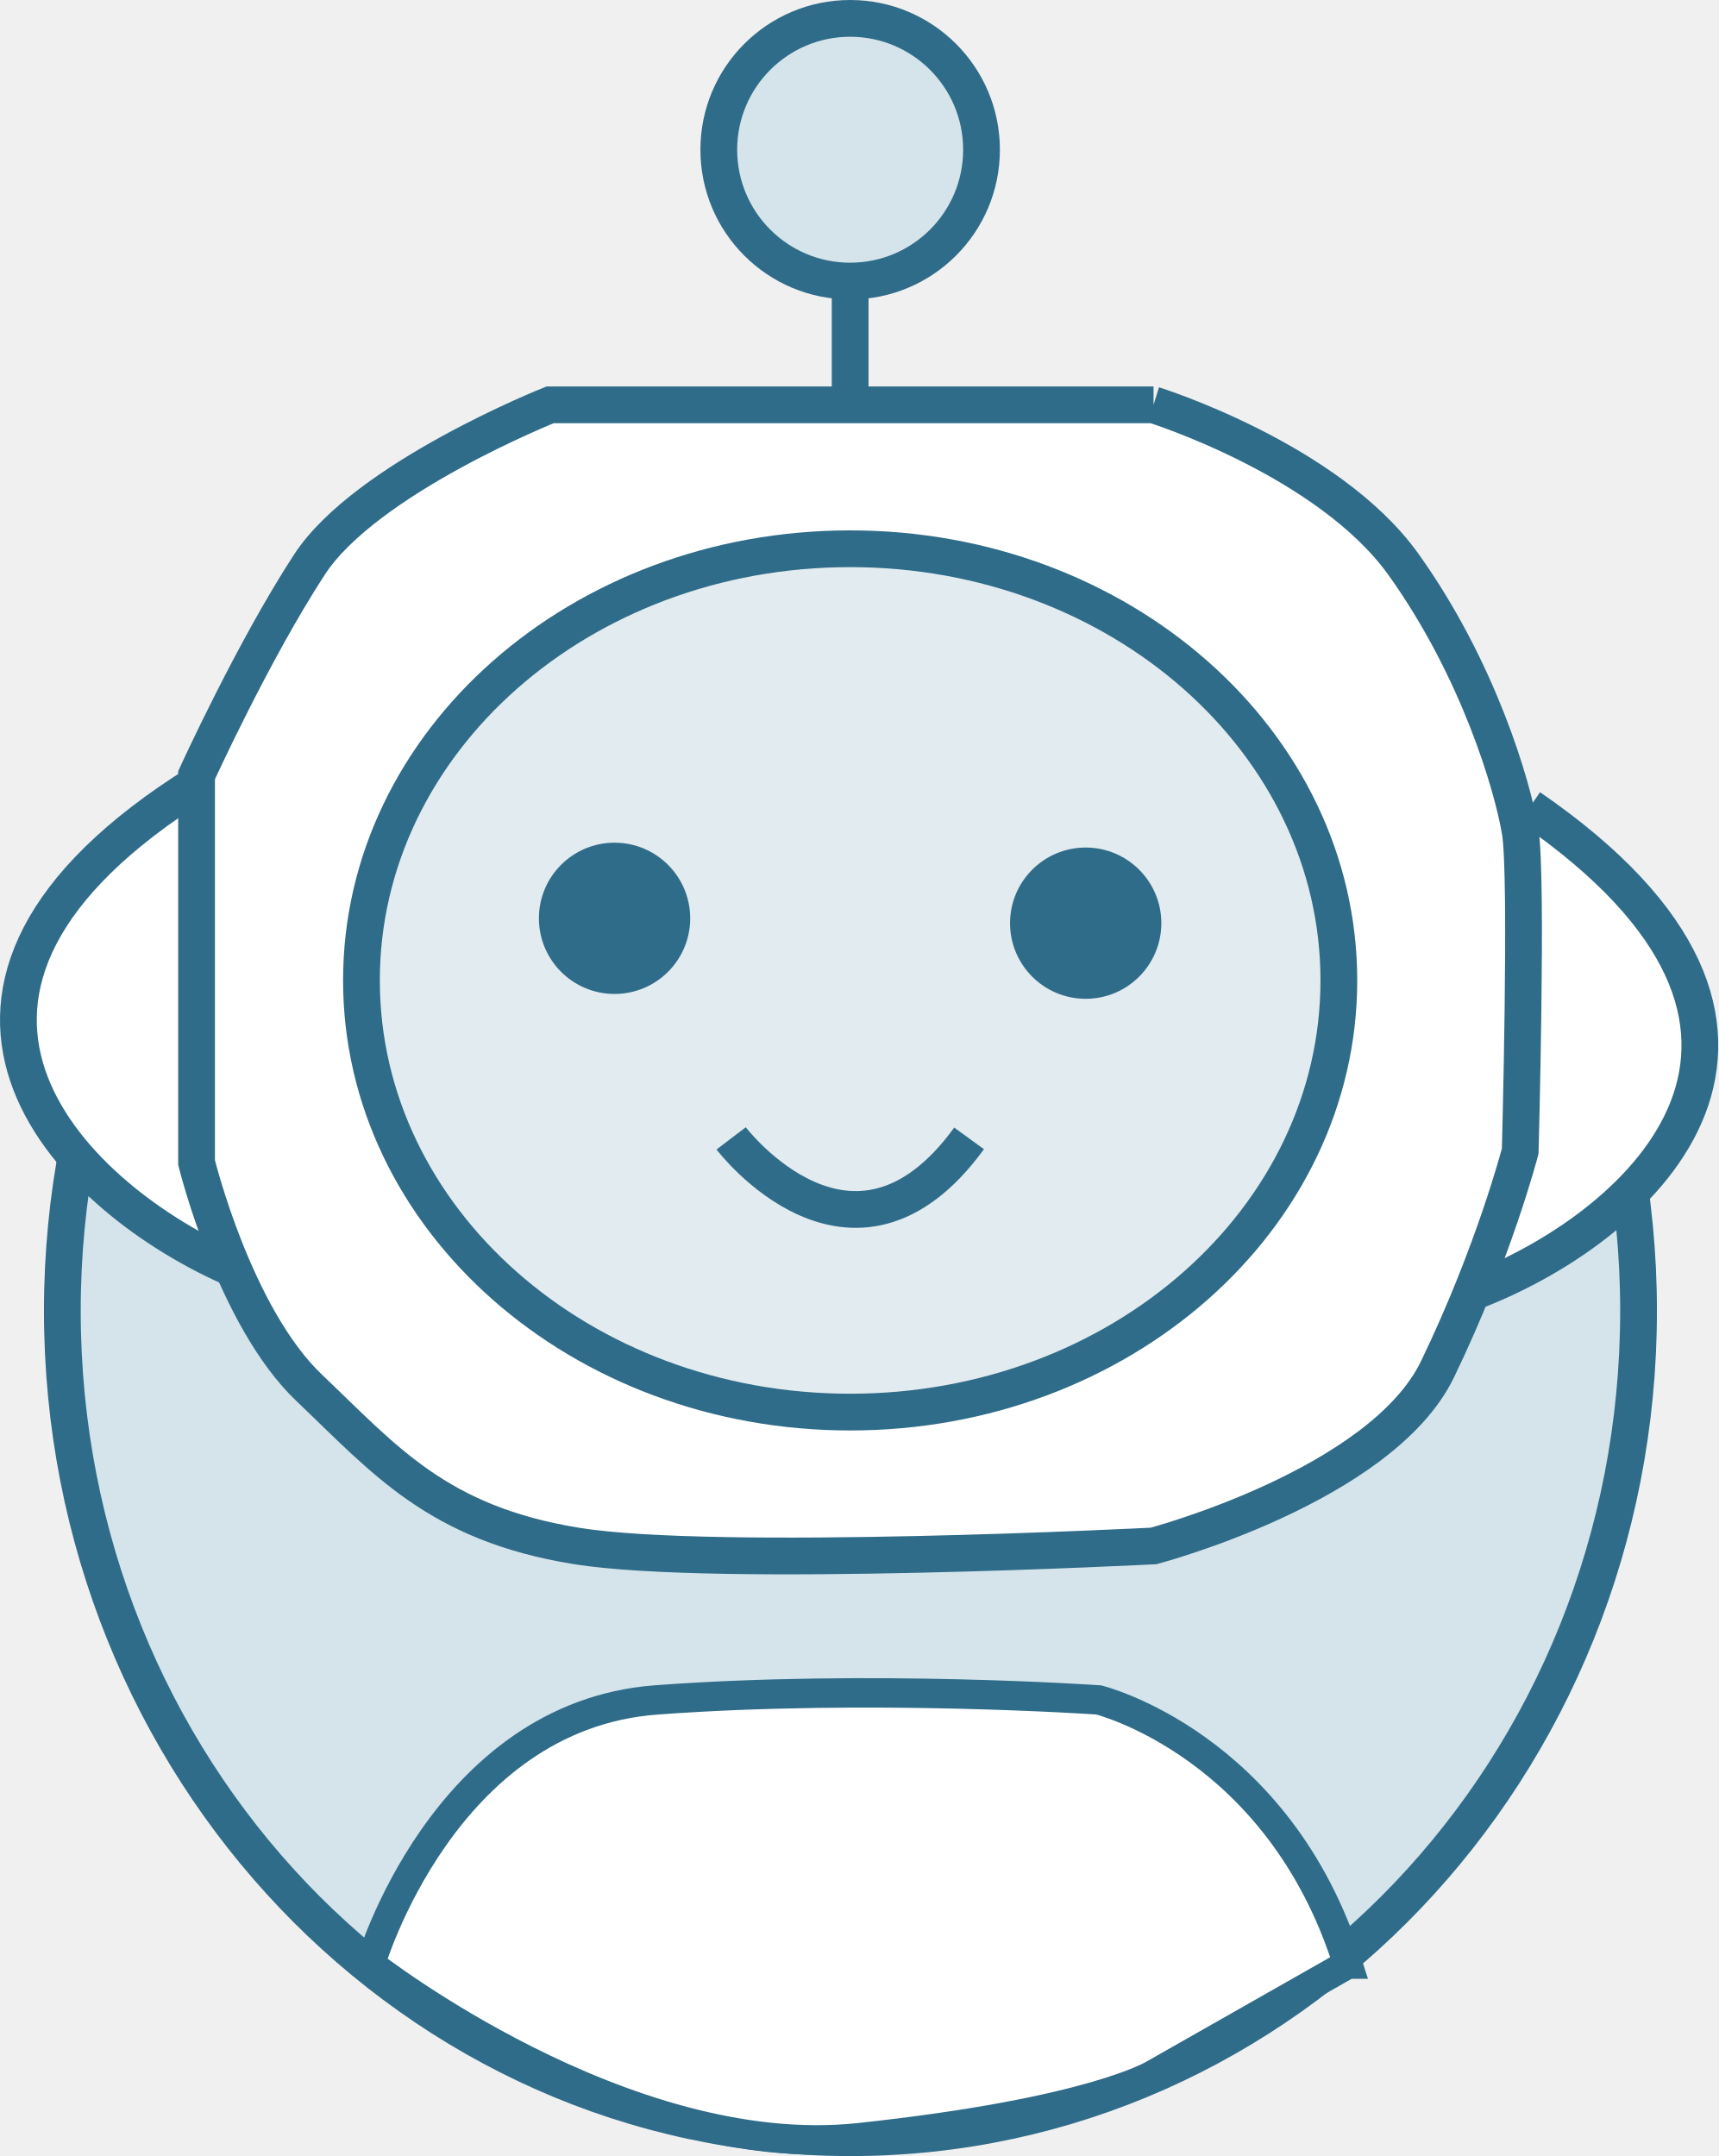
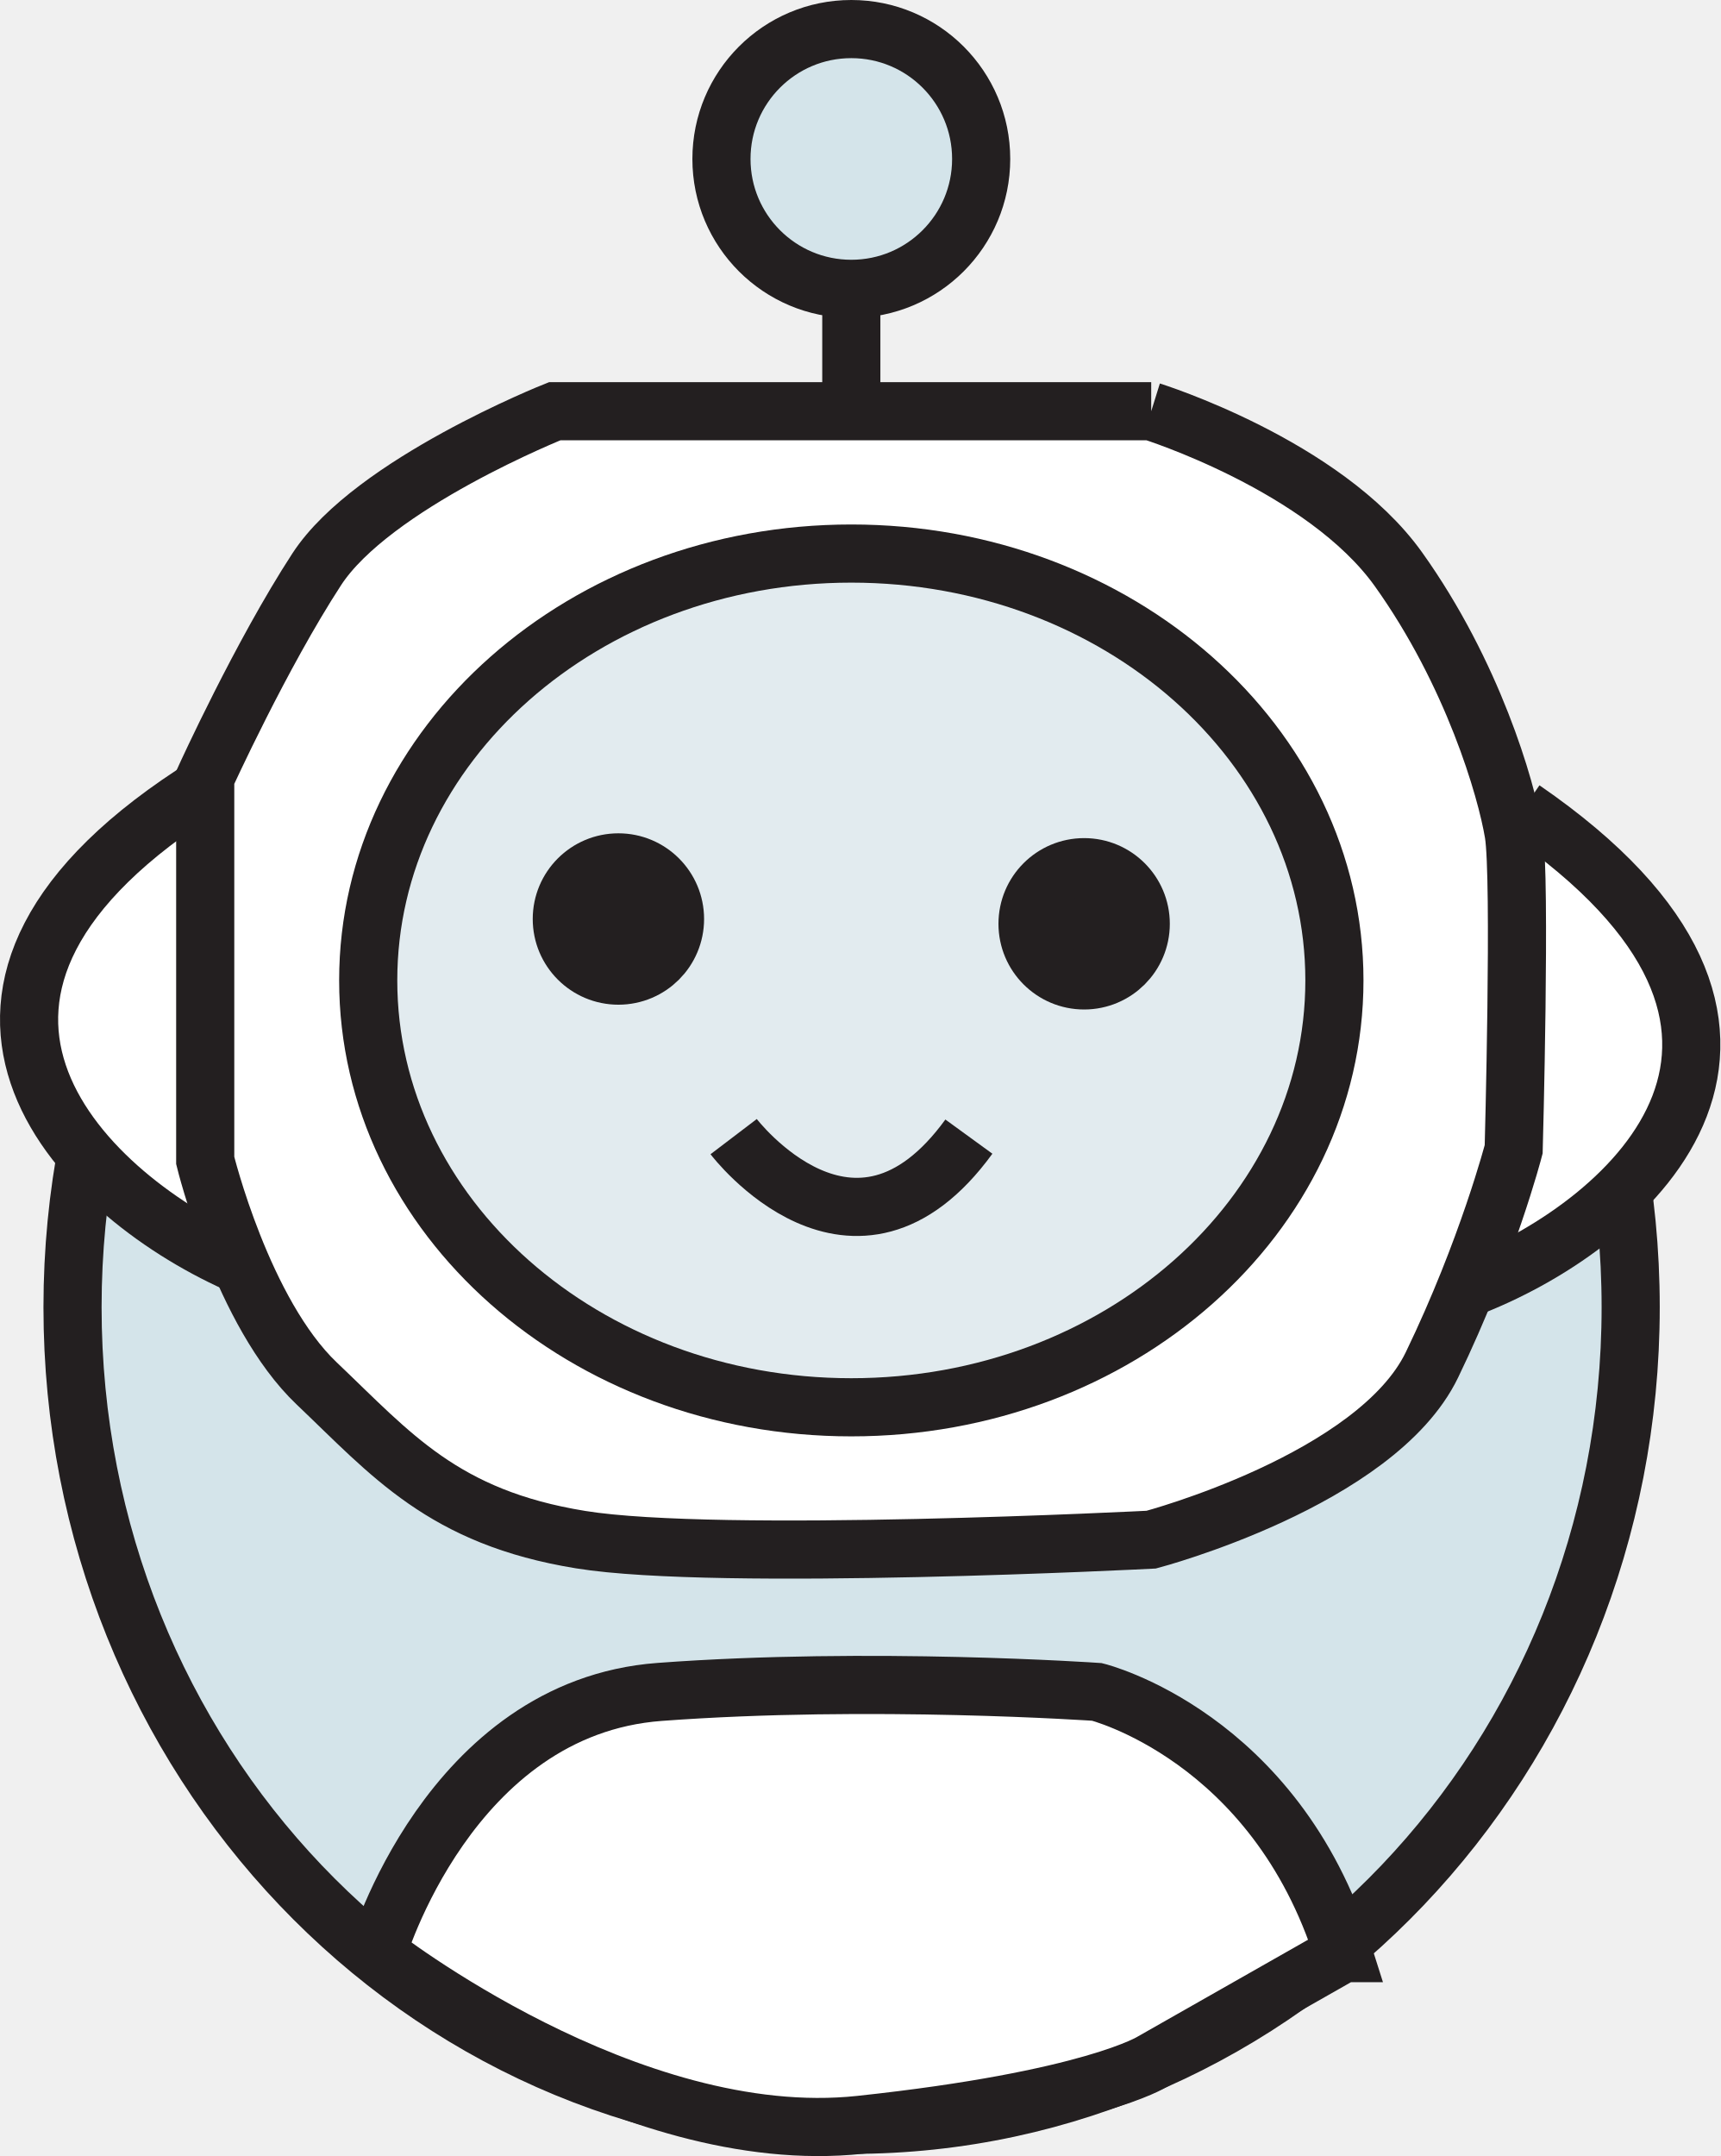
- <svg xmlns="http://www.w3.org/2000/svg" id="Layer_1" data-name="Layer 1" viewBox="0 0 233.74 293.33">
+ <svg xmlns="http://www.w3.org/2000/svg" id="Layer_1" data-name="Layer 1" viewBox="0 0 236.74 296.63">
  <defs>
    <style>
      .cls-1 {
        fill: #d4e4ea;
      }

-       .cls-1, .cls-2, .cls-3, .cls-4, .cls-5, .cls-6 {
-         stroke: #2f6c89;
+       .cls-1, .cls-2, .cls-3, .cls-4, .cls-5 {
+         stroke: #231f20;
        stroke-miterlimit: 10;
-       }
- 
-       .cls-1, .cls-2, .cls-3, .cls-5, .cls-6 {
-         stroke-width: 5px;
+         stroke-width: 8px;
      }

      .cls-2 {
        fill: #e2ebef;
      }

      .cls-3 {
-         fill: none;
+         fill: #fff;
      }

      .cls-4 {
-         stroke-width: 4px;
+         fill: #231f20;
      }

-       .cls-4, .cls-5 {
-         fill: #fff;
-       }
- 
-       .cls-6 {
-         fill: #2f6c89;
+       .cls-5 {
+         fill: none;
      }
    </style>
  </defs>
  <g>
-     <ellipse class="cls-1" cx="115.69" cy="178.35" rx="107.21" ry="112.49" />
-     <path class="cls-4" d="M183.36,267.22c-9.4-29.88-33.9-35.94-33.9-35.94,0,0-31.18-2.16-60.19,0-29.01,2.16-38.88,35.94-38.88,35.94,0,0,34.48,27.05,66.48,23.62,32.01-3.43,40.21-8.69,40.21-8.69l26.27-14.93Z" />
+     <ellipse class="cls-1" cx="117.19" cy="179.85" rx="107.21" ry="112.49" />
+     <path class="cls-3" d="M184.86,268.72c-9.4-29.88-33.9-35.94-33.9-35.94,0,0-31.18-2.16-60.19,0-29.01,2.16-38.88,35.94-38.88,35.94,0,0,34.48,27.05,66.48,23.62,32.01-3.43,40.21-8.69,40.21-8.69l26.27-14.93Z" />
  </g>
  <g>
    <g>
-       <path class="cls-5" d="M31.07,172.31c-22.12-9.94-49.4-37.52-3.96-65.87" />
-       <path class="cls-5" d="M201.17,175.46c22.55-8.94,51.04-35.26,6.91-65.62" />
-       <circle class="cls-1" cx="115.65" cy="20.37" r="17.87" />
-       <line class="cls-3" x1="115.65" y1="52.78" x2="115.65" y2="38.24" />
-       <path class="cls-5" d="M156.92,55.08h-82.09s-25.07,9.97-32.74,21.74-15.35,28.65-15.35,28.65v52.69s5.12,20.97,15.35,30.69c10.23,9.72,17.39,18.42,36.32,21.48,18.93,3.07,78.51,0,78.51,0,0,0,30.96-8.18,38.63-24.04s11.25-29.67,11.25-29.67c0,0,1.02-37.34,0-43.48-1.02-6.14-5.63-22-15.86-36.32-10.23-14.32-34.02-21.74-34.02-21.74" />
+       <path class="cls-3" d="M32.57,173.81c-22.12-9.94-49.4-37.52-3.96-65.87" />
+       <path class="cls-3" d="M202.67,176.96c22.55-8.94,51.04-35.26,6.91-65.62" />
+       <circle class="cls-1" cx="117.15" cy="21.87" r="17.87" />
+       <line class="cls-5" x1="117.15" y1="54.28" x2="117.15" y2="39.74" />
+       <path class="cls-3" d="M158.42,56.58h-82.09s-25.07,9.97-32.74,21.74-15.35,28.65-15.35,28.65v52.69s5.12,20.97,15.35,30.69c10.23,9.72,17.39,18.42,36.32,21.48,18.93,3.07,78.51,0,78.51,0,0,0,30.96-8.18,38.63-24.04s11.25-29.67,11.25-29.67c0,0,1.02-37.34,0-43.48-1.02-6.14-5.63-22-15.86-36.32-10.23-14.32-34.02-21.74-34.02-21.74" />
    </g>
    <g>
-       <ellipse class="cls-2" cx="115.65" cy="133.39" rx="66.48" ry="58.73" />
-       <circle class="cls-6" cx="83.6" cy="124.94" r="7.79" />
-       <circle class="cls-6" cx="147.69" cy="125.6" r="7.79" />
-       <path class="cls-3" d="M99.46,154.88s16.55,21.76,32.37,0" />
+       <ellipse class="cls-2" cx="117.15" cy="134.89" rx="66.48" ry="58.73" />
+       <circle class="cls-4" cx="85.1" cy="126.44" r="7.79" />
+       <circle class="cls-4" cx="149.19" cy="127.1" r="7.79" />
+       <path class="cls-5" d="M100.96,156.38s16.55,21.76,32.37,0" />
    </g>
  </g>
</svg>
